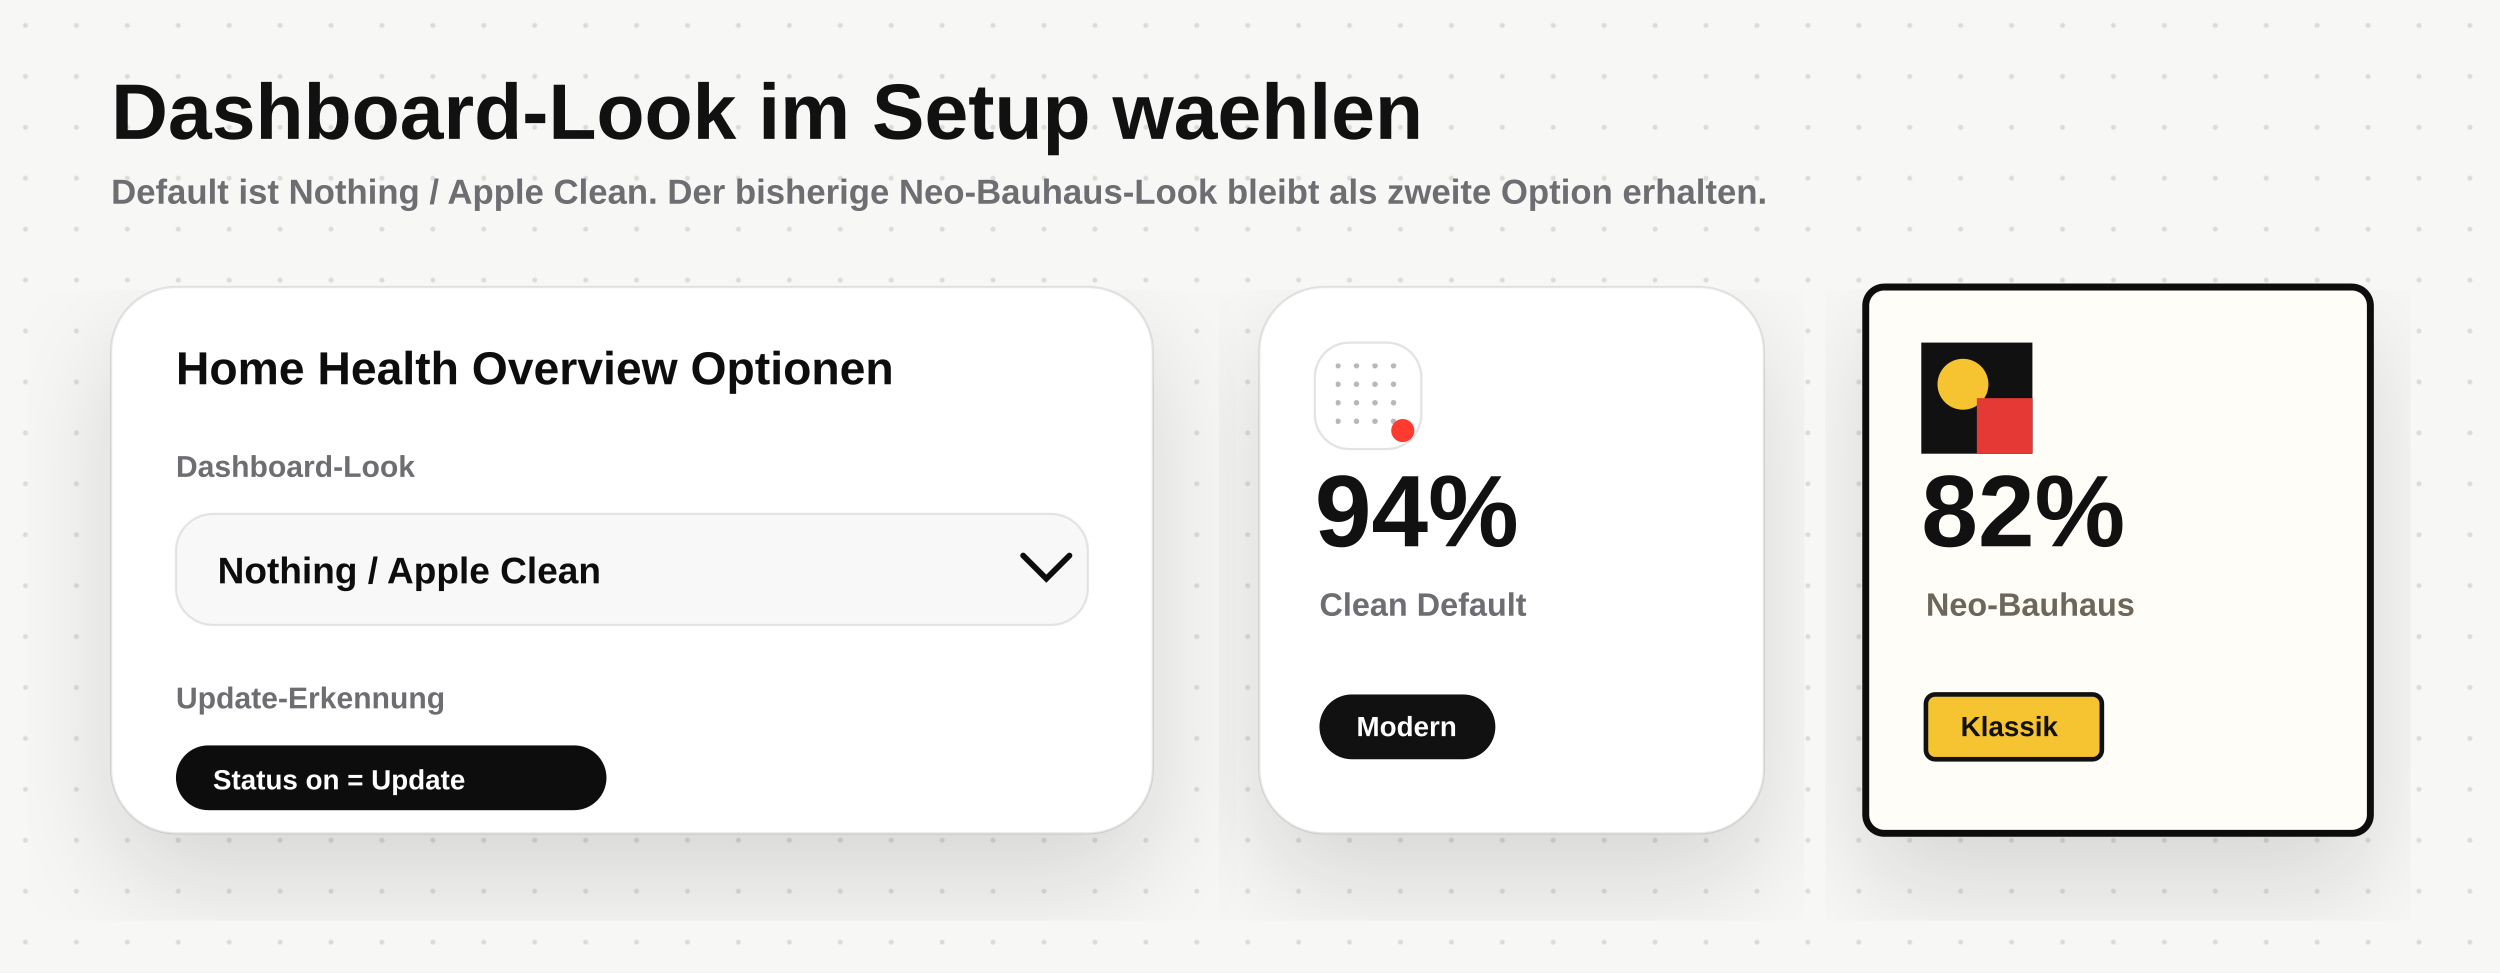
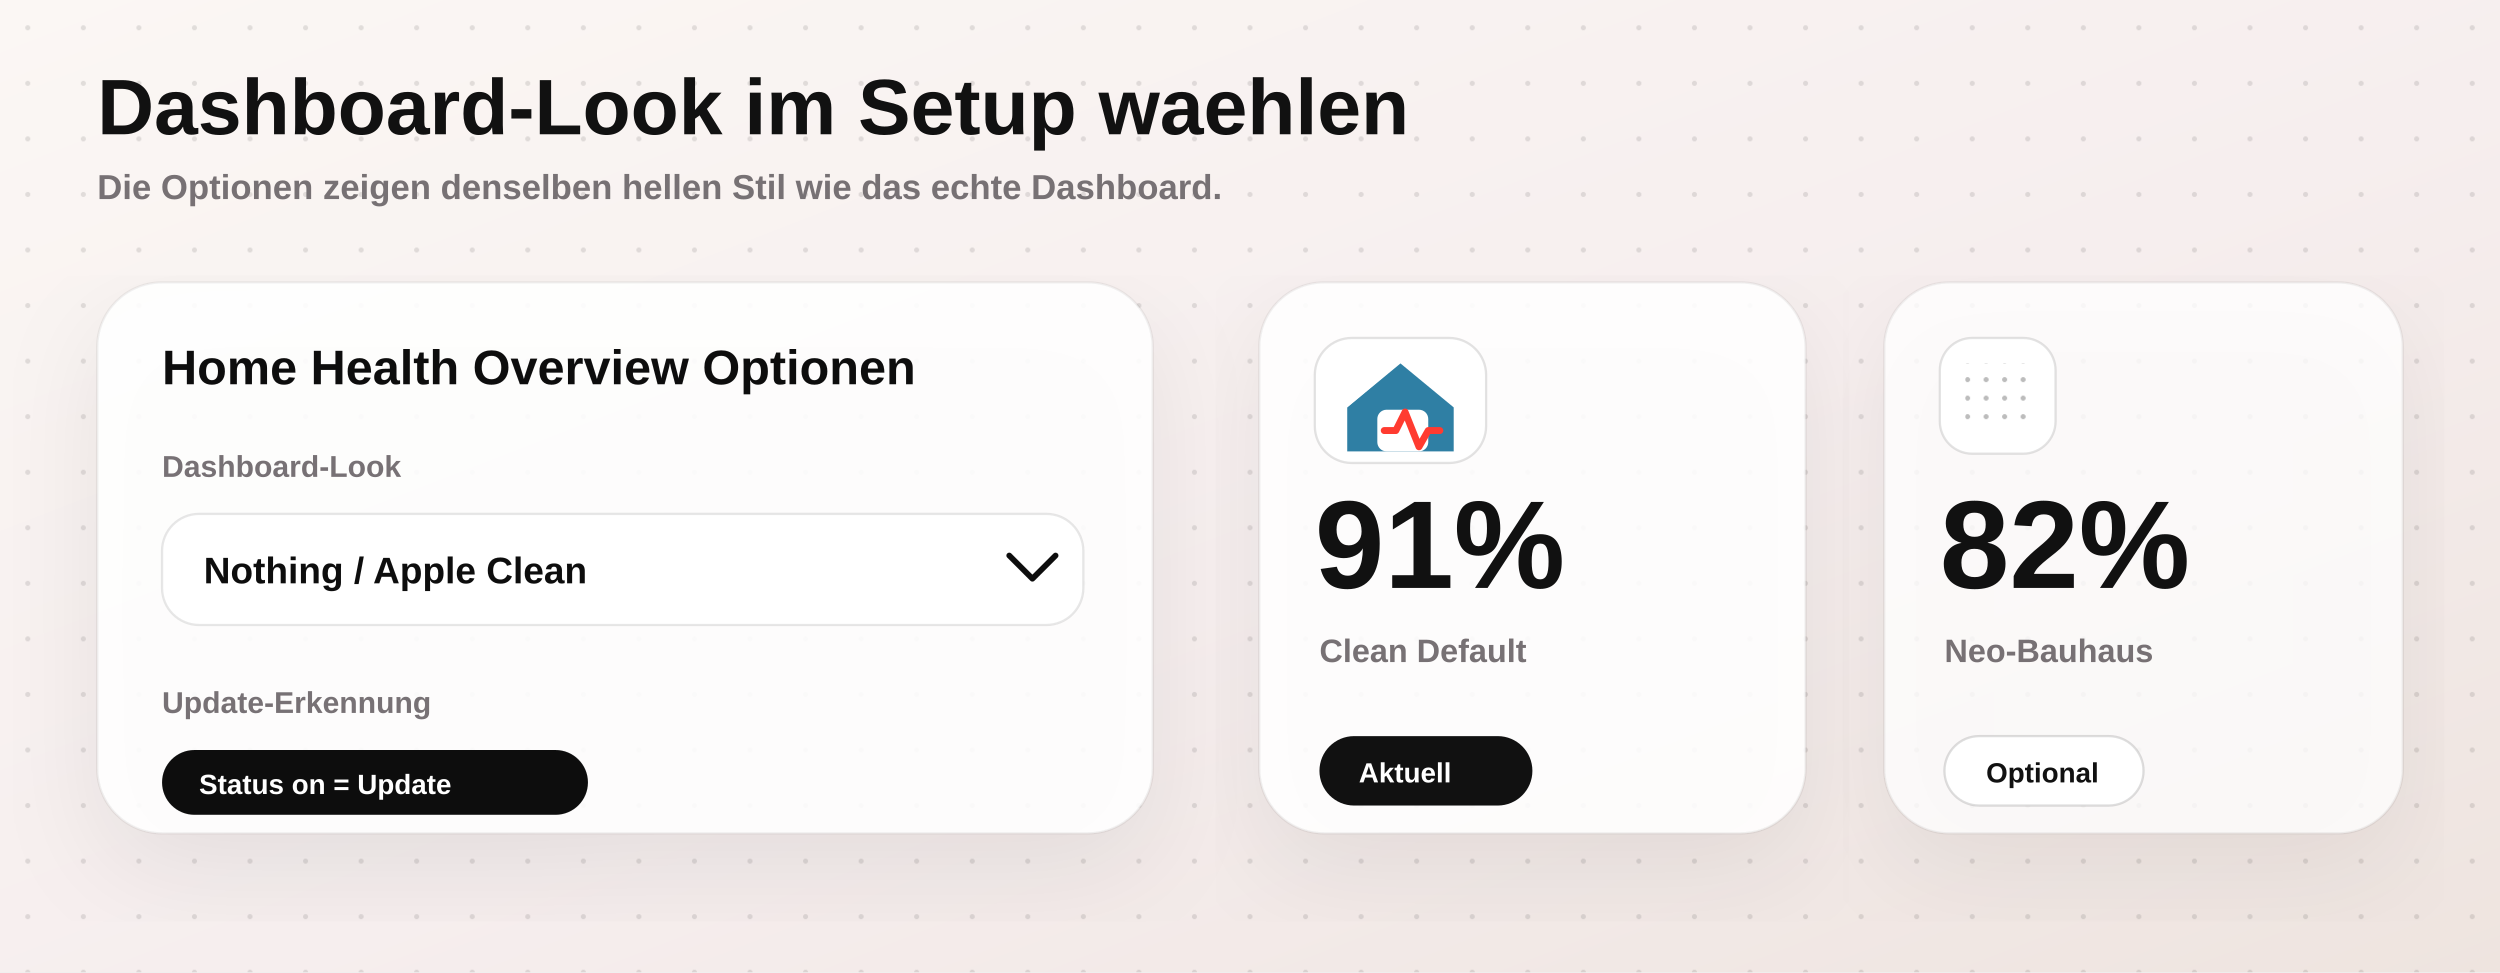
<svg xmlns="http://www.w3.org/2000/svg" width="1080" height="420" viewBox="0 0 1080 420" role="img" aria-labelledby="title desc">
  <defs>
+     <pattern id="dots" width="24" height="24" patternUnits="userSpaceOnUse">
+       <circle cx="12" cy="12" r="1.1" fill="#111111" opacity=".11" />
+     </pattern>
+     <pattern id="microDots" width="8" height="8" patternUnits="userSpaceOnUse">
+       <circle cx="2" cy="2" r="1.1" fill="#111111" opacity=".28" />
+     </pattern>
+     <linearGradient id="bg" x1="0" y1="0" x2="1" y2="1">
+       <stop offset="0" stop-color="#fbf7f4" />
+       <stop offset=".55" stop-color="#f6eeee" />
+       <stop offset="1" stop-color="#eee4df" />
+     </linearGradient>
    <filter id="shadow" x="-8%" y="-8%" width="116%" height="124%">
-       <feDropShadow dx="0" dy="20" stdDeviation="24" flood-color="#000000" flood-opacity=".14" />
+       <feDropShadow dx="0" dy="16" stdDeviation="22" flood-color="#2a1814" flood-opacity=".08" />
    </filter>
-     <pattern id="dots" width="22" height="22" patternUnits="userSpaceOnUse">
-       <circle cx="11" cy="11" r="1.1" fill="#111111" opacity=".12" />
-     </pattern>
-     <pattern id="microdots" width="8" height="8" patternUnits="userSpaceOnUse">
-       <circle cx="2" cy="2" r="1.2" fill="#111111" opacity=".3" />
-     </pattern>
  </defs>
-   <rect width="1080" height="420" fill="#f7f7f5" />
+   <rect width="1080" height="420" fill="url(#bg)" />
  <rect width="1080" height="420" fill="url(#dots)" />
  <g font-family="-apple-system, BlinkMacSystemFont, 'SF Pro Display', 'Segoe UI', Arial, sans-serif">
-     <text x="48" y="60" font-size="34" font-weight="850" fill="#111111">Dashboard-Look im Setup waehlen</text>
-     <text x="48" y="88" font-size="15" font-weight="650" fill="#6d6d72">Default ist Nothing / Apple Clean. Der bisherige Neo-Bauhaus-Look bleibt als zweite Option erhalten.</text>
-     <g transform="translate(48 124)" filter="url(#shadow)">
-       <rect width="450" height="236" rx="28" fill="#ffffff" stroke="#111111" stroke-opacity=".1" />
-       <text x="28" y="42" font-size="20" font-weight="850" fill="#111111">Home Health Overview Optionen</text>
-       <text x="28" y="82" font-size="13" font-weight="760" fill="#6d6d72">Dashboard-Look</text>
-       <rect x="28" y="98" width="394" height="48" rx="16" fill="#f8f8f8" stroke="#111111" stroke-opacity=".1" />
-       <text x="46" y="128" font-size="16" font-weight="760" fill="#111111">Nothing / Apple Clean</text>
-       <path d="M394 116 L404 126 L414 116" fill="none" stroke="#111111" stroke-width="2.5" stroke-linecap="round" />
-       <text x="28" y="182" font-size="13" font-weight="760" fill="#6d6d72">Update-Erkennung</text>
-       <rect x="28" y="198" width="186" height="28" rx="14" fill="#111111" />
-       <text x="44" y="217" font-size="12" font-weight="800" fill="#ffffff">Status on = Update</text>
+     <text x="42" y="58" font-size="34" font-weight="850" fill="#111111">Dashboard-Look im Setup waehlen</text>
+     <text x="42" y="86" font-size="15" font-weight="750" fill="#777174">Die Optionen zeigen denselben hellen Stil wie das echte Dashboard.</text>
+     <g transform="translate(42 122)" filter="url(#shadow)">
+       <rect width="456" height="238" rx="28" fill="#ffffff" fill-opacity=".88" stroke="#111111" stroke-opacity=".06" />
+       <text x="28" y="44" font-size="21" font-weight="900" fill="#111111">Home Health Overview Optionen</text>
+       <text x="28" y="84" font-size="13" font-weight="850" fill="#777174">Dashboard-Look</text>
+       <rect x="28" y="100" width="398" height="48" rx="16" fill="#ffffff" stroke="#111111" stroke-opacity=".1" />
+       <text x="46" y="130" font-size="16" font-weight="800" fill="#111111">Nothing / Apple Clean</text>
+       <path d="M394 118l10 10 10-10" fill="none" stroke="#111111" stroke-width="2.5" stroke-linecap="round" stroke-linejoin="round" />
+       <text x="28" y="186" font-size="13" font-weight="850" fill="#777174">Update-Erkennung</text>
+       <rect x="28" y="202" width="184" height="28" rx="14" fill="#111111" />
+       <text x="44" y="221" font-size="12" font-weight="850" fill="#ffffff">Status on = Update</text>
    </g>
-     <g transform="translate(544 124)">
+     <g transform="translate(544 122)">
      <g filter="url(#shadow)">
-         <rect width="218" height="236" rx="28" fill="#ffffff" stroke="#111111" stroke-opacity=".1" />
+         <rect width="236" height="238" rx="28" fill="#ffffff" fill-opacity=".88" stroke="#111111" stroke-opacity=".06" />
      </g>
-       <rect x="24" y="24" width="46" height="46" rx="15" fill="#ffffff" stroke="#111111" stroke-opacity=".12" />
-       <rect x="33" y="33" width="28" height="28" fill="url(#microdots)" />
-       <circle cx="62" cy="62" r="5" fill="#ff3b30" />
-       <text x="24" y="112" font-size="44" font-weight="850" fill="#111111">94%</text>
-       <text x="26" y="142" font-size="14" font-weight="760" fill="#6d6d72">Clean Default</text>
-       <rect x="26" y="176" width="76" height="28" rx="14" fill="#111111" />
-       <text x="42" y="194" font-size="12" font-weight="800" fill="#ffffff">Modern</text>
-       <g transform="translate(262 0)" filter="url(#shadow)">
-         <rect width="218" height="236" rx="8" fill="#fffdf7" stroke="#111111" stroke-width="3" />
+       <rect x="24" y="24" width="74" height="54" rx="16" fill="#ffffff" stroke="#111111" stroke-opacity=".12" />
+       <path d="M38 54 61 35 84 54v19H38z" fill="#2f7fa4" />
+       <path d="M34 54 59 33a4 4 0 0 1 5 0l25 21" fill="none" stroke="#ffffff" stroke-width="5" stroke-linecap="round" stroke-linejoin="round" />
+       <rect x="51" y="55" width="22" height="18" rx="4" fill="#ffffff" />
+       <path d="M54 64h5l4-8 6 15 4-7h5" fill="none" stroke="#ff3b30" stroke-width="3" stroke-linecap="round" stroke-linejoin="round" />
+       <text x="24" y="132" font-size="54" font-weight="900" fill="#111111">91%</text>
+       <text x="26" y="164" font-size="14" font-weight="850" fill="#777174">Clean Default</text>
+       <rect x="26" y="196" width="92" height="30" rx="15" fill="#111111" />
+       <text x="43" y="216" font-size="12" font-weight="850" fill="#ffffff">Aktuell</text>
+       <g transform="translate(270 0)" filter="url(#shadow)">
+         <rect width="224" height="238" rx="28" fill="#ffffff" fill-opacity=".78" stroke="#111111" stroke-opacity=".06" />
      </g>
-       <rect x="286" y="24" width="48" height="48" fill="#111111" />
-       <circle cx="304" cy="42" r="11" fill="#f6c431" />
-       <rect x="310" y="48" width="24" height="24" fill="#e53935" />
-       <text x="286" y="112" font-size="44" font-weight="900" fill="#111111">82%</text>
-       <text x="288" y="142" font-size="14" font-weight="900" fill="#6d665c">Neo-Bauhaus</text>
-       <rect x="288" y="176" width="76" height="28" rx="4" fill="#f6c431" stroke="#111111" stroke-width="2" />
-       <text x="303" y="194" font-size="12" font-weight="900" fill="#111111">Klassik</text>
+       <rect x="294" y="24" width="50" height="50" rx="14" fill="#ffffff" stroke="#111111" stroke-opacity=".12" />
+       <rect x="305" y="35" width="28" height="28" fill="url(#microDots)" />
+       <text x="294" y="132" font-size="54" font-weight="900" fill="#111111">82%</text>
+       <text x="296" y="164" font-size="14" font-weight="850" fill="#777174">Neo-Bauhaus</text>
+       <rect x="296" y="196" width="86" height="30" rx="15" fill="#ffffff" stroke="#111111" stroke-opacity=".14" />
+       <text x="314" y="216" font-size="12" font-weight="850" fill="#111111">Optional</text>
    </g>
  </g>
</svg>
